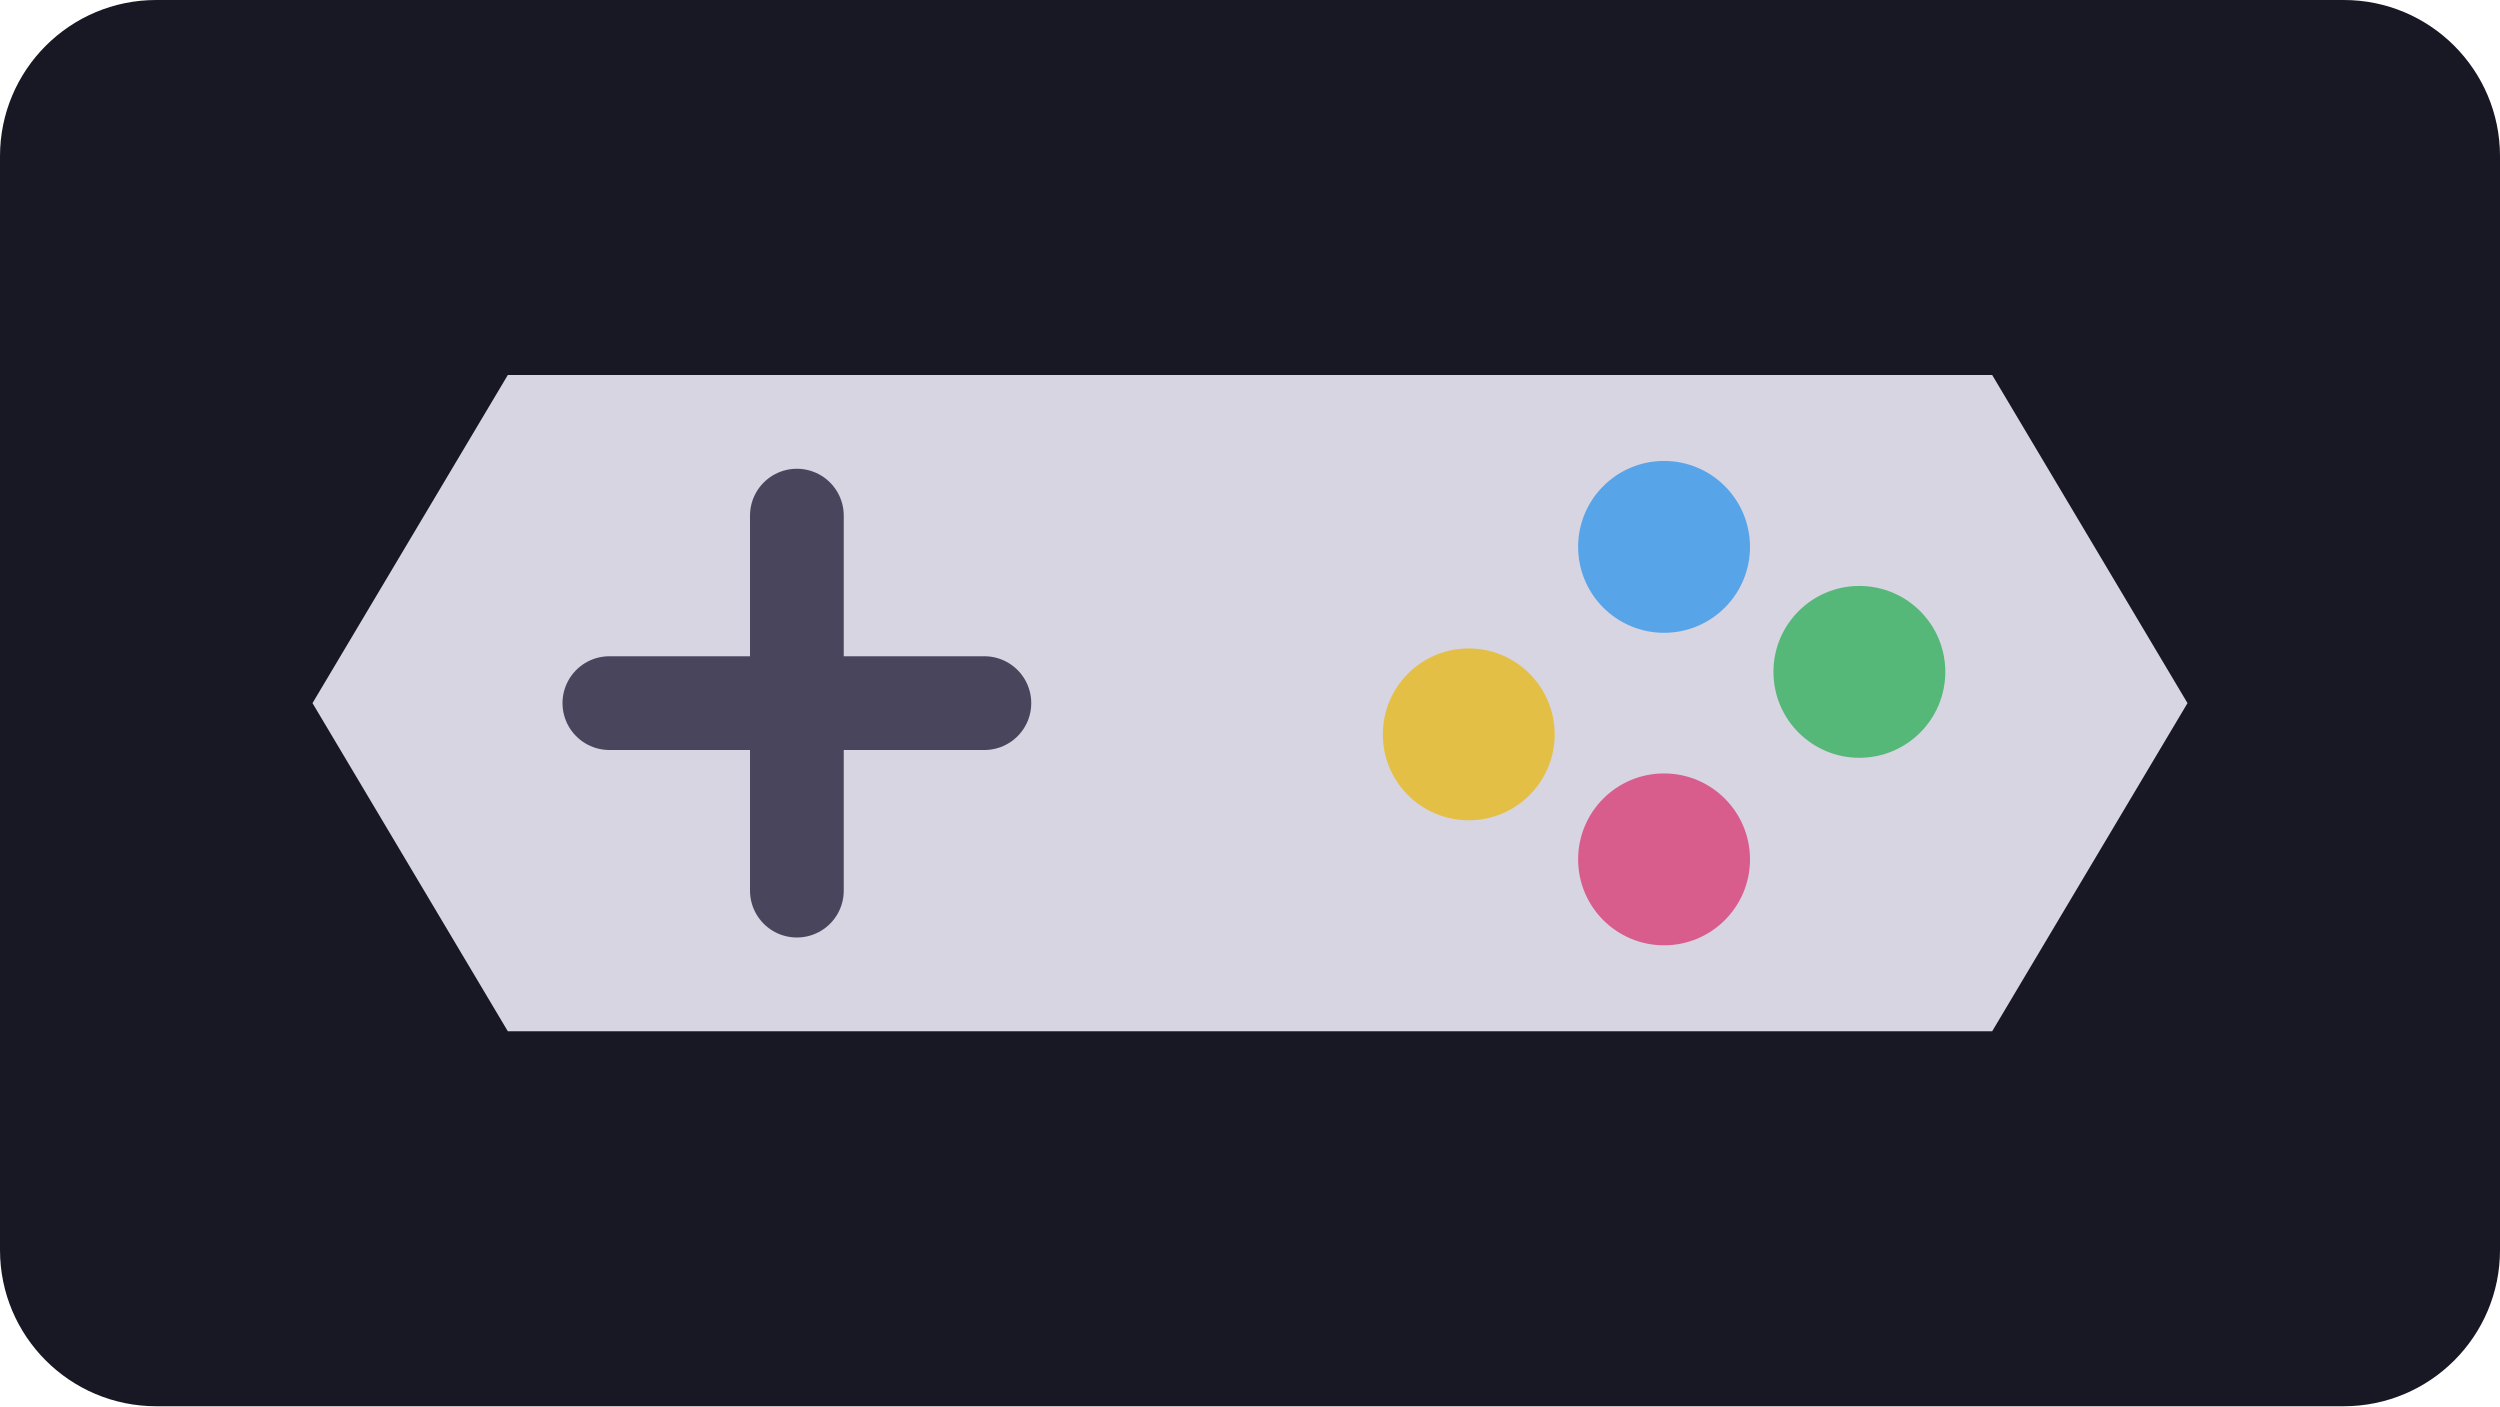
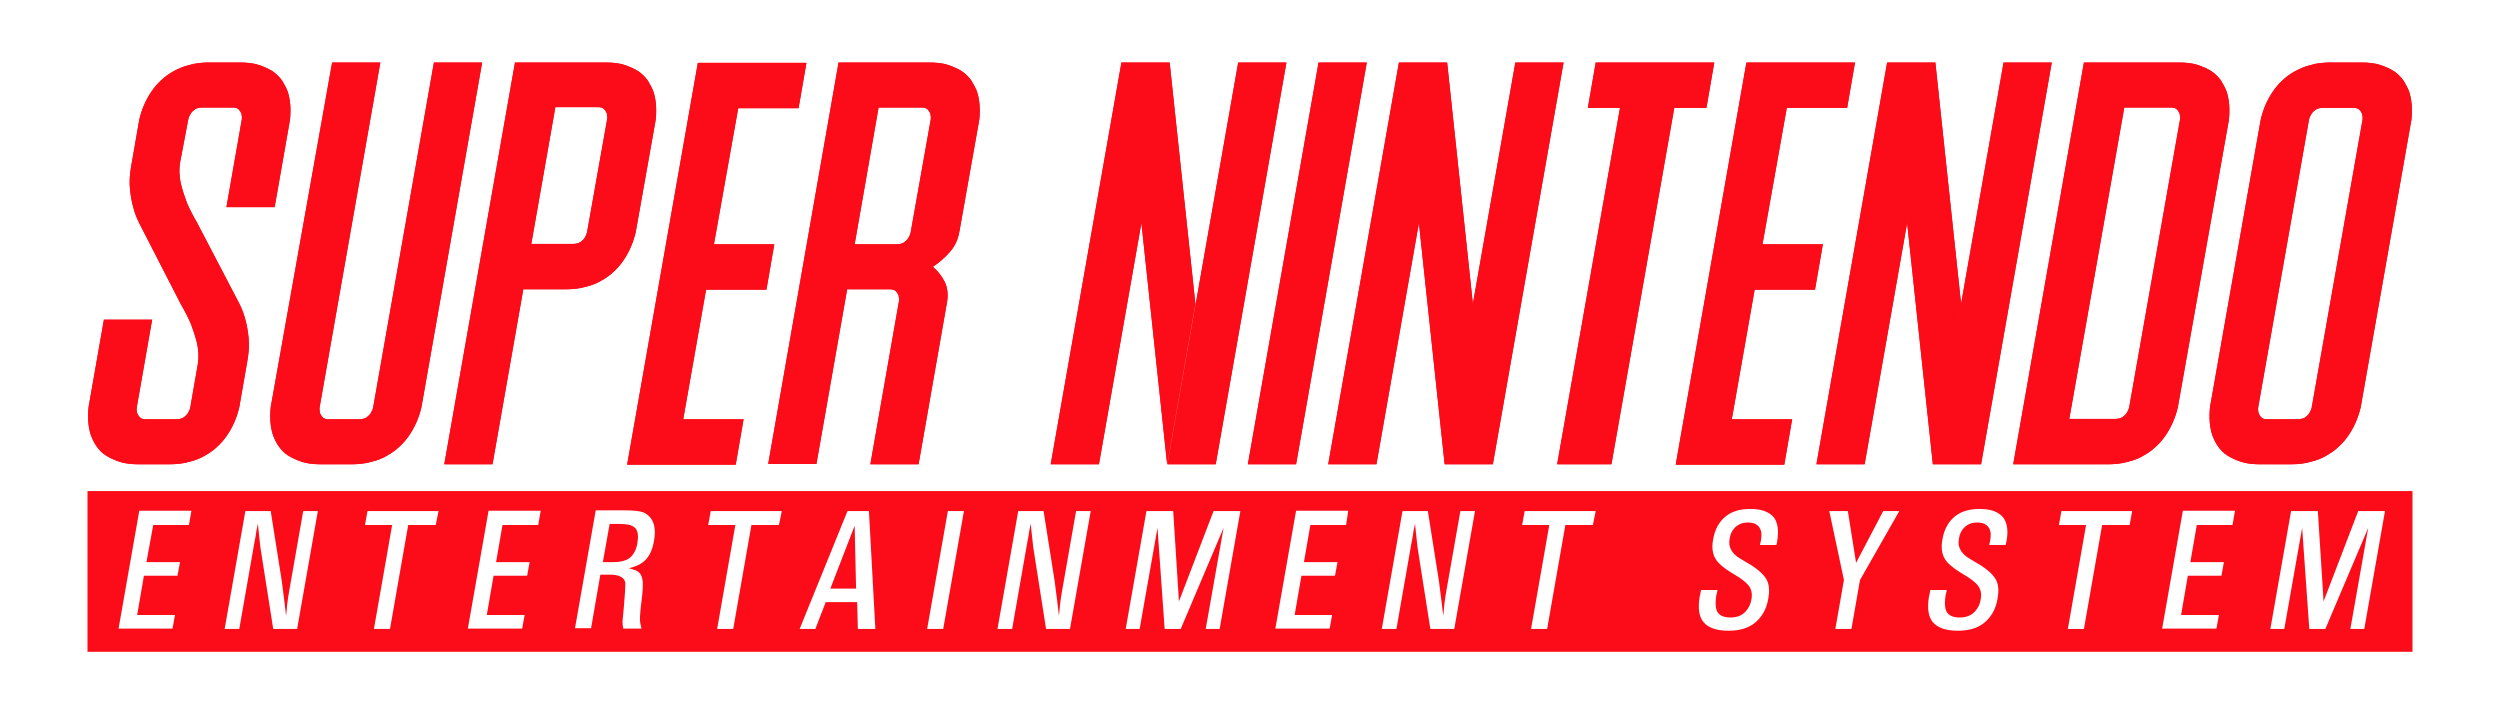
- <svg xmlns="http://www.w3.org/2000/svg" viewBox="0 0 320 180" role="img" aria-label="SNES — artwork padrão SteamZero">
-   <rect width="320" height="180" rx="20" fill="#181724" />
-   <path d="M65 48h190l25 42-25 42H65L40 90z" fill="#d8d5e3" />
-   <path d="M78 90h48m-24-24v48" stroke="#49455d" stroke-width="12" stroke-linecap="round" />
-   <circle cx="213" cy="70" r="11" fill="#58a4e8" />
-   <circle cx="238" cy="86" r="11" fill="#55b878" />
-   <circle cx="188" cy="94" r="11" fill="#e4bf45" />
-   <circle cx="213" cy="110" r="11" fill="#d85c8c" />
+ <svg xmlns="http://www.w3.org/2000/svg" version="1.1" id="Layer_1" x="0px" y="0px" viewBox="0 0 700 200" style="enable-background:new 0 0 700 200;" xml:space="preserve">
+   <style type="text/css">
+ 	.st0{fill:#FC0C18;}
+ 	.st1{fill:#FC0C18;}
+ </style>
+   <g id="Layer_1">
+     <g>
+       <g>
+         <g>
+           <path class="st0" d="M50.4,45.6c-0.3,1.8-0.2,3.7,0.2,5.7c0.5,2,1.1,3.8,1.7,5.4c0.8,1.9,1.8,3.8,2.9,5.7L67,85      c0.7,1.4,1.3,2.9,1.7,4.5c0.4,1.4,0.7,3.1,0.9,5c0.2,1.9,0.1,4-0.3,6.3L67,114c-0.7,3-1.9,5.7-3.5,8c-0.7,1-1.5,2-2.5,2.9      c-1,1-2.1,1.8-3.5,2.6c-1.3,0.8-2.8,1.4-4.5,1.8c-1.7,0.5-3.6,0.7-5.7,0.7h-8.4c-2.1,0-3.9-0.2-5.4-0.7      c-1.5-0.5-2.8-1.1-3.9-1.8c-1.1-0.7-1.9-1.6-2.6-2.6c-0.7-1-1.1-1.9-1.5-2.9c-0.8-2.3-1-5-0.7-8l4.3-24.5h13.5L38.3,114      c-0.1,0.6,0,1.2,0.1,1.7c0.2,0.4,0.4,0.8,0.8,1.2c0.4,0.4,1,0.5,1.8,0.5h8.4c0.8,0,1.5-0.2,2-0.5c0.5-0.4,0.9-0.7,1.2-1.2      c0.3-0.5,0.6-1.1,0.7-1.7l2.1-12.1c0.3-1.8,0.2-3.7-0.2-5.7c-0.5-2-1.1-3.8-1.7-5.4c-0.8-1.9-1.8-3.8-2.9-5.7L39,62.5      c-0.7-1.4-1.3-2.9-1.7-4.5c-0.4-1.4-0.7-3.1-0.9-5c-0.2-1.9-0.1-4,0.3-6.3L39,33.5c0.7-3,1.9-5.7,3.5-8c0.7-1,1.5-2,2.5-2.9      c1-1,2.1-1.8,3.5-2.6c1.3-0.7,2.8-1.4,4.5-1.8c1.7-0.5,3.6-0.7,5.7-0.7h8.4c2.1,0,3.9,0.2,5.4,0.7c1.5,0.5,2.8,1.1,3.9,1.8      c1.1,0.8,1.9,1.6,2.6,2.6c0.6,1,1.1,1.9,1.5,2.9c0.8,2.3,1,5,0.7,8L76.9,58H63.4l4.3-24.5c0.1-0.6,0-1.2-0.1-1.7      c-0.2-0.4-0.4-0.8-0.8-1.2c-0.4-0.4-1-0.5-1.8-0.5h-8.4c-0.8,0-1.5,0.2-2,0.5c-0.5,0.4-0.9,0.7-1.2,1.2      c-0.3,0.5-0.6,1.1-0.7,1.7L50.4,45.6z" />
+           <path class="st0" d="M93,17.5h13.5l-17,96.5c-0.1,0.6,0,1.2,0.1,1.7c0.2,0.4,0.4,0.8,0.8,1.2c0.4,0.4,1,0.5,1.8,0.5h8.4      c0.8,0,1.5-0.2,2-0.5c0.5-0.4,0.9-0.7,1.2-1.2c0.3-0.5,0.6-1.1,0.7-1.7l17-96.5h13.5l-17,96.5c-0.7,3-1.9,5.7-3.5,8      c-0.7,1-1.5,2-2.5,2.9c-1,1-2.1,1.8-3.5,2.6c-1.3,0.8-2.8,1.4-4.5,1.8c-1.7,0.5-3.6,0.7-5.7,0.7h-8.4c-2.1,0-3.9-0.2-5.4-0.7      c-1.5-0.5-2.8-1.1-3.9-1.8c-1.1-0.7-1.9-1.6-2.6-2.6c-0.7-1-1.1-1.9-1.5-2.9c-0.8-2.3-1-5-0.7-8L93,17.5z" />
+           <path class="st0" d="M144.2,17.5h25.3c2.1,0,3.9,0.2,5.4,0.7c1.5,0.5,2.8,1.1,3.9,1.8c1.1,0.8,1.9,1.6,2.6,2.6      c0.6,1,1.1,1.9,1.5,2.9c0.8,2.3,1,5,0.7,8L178,65c-0.7,3-1.9,5.7-3.5,8c-0.7,1-1.5,2-2.5,2.9c-1,1-2.1,1.8-3.5,2.6      c-1.3,0.8-2.8,1.4-4.5,1.8c-1.7,0.5-3.6,0.7-5.7,0.7h-11.8l2.2-12.7h11.8c0.8,0,1.5-0.2,2-0.5c0.5-0.4,0.9-0.7,1.2-1.2      c0.3-0.5,0.6-1.1,0.7-1.7l5.6-31.5c0.1-0.6,0-1.2-0.1-1.7c-0.2-0.4-0.4-0.8-0.8-1.2c-0.4-0.4-1-0.5-1.8-0.5h-11.8L137.9,130      h-13.5L144.2,17.5z" />
+           <path class="st0" d="M199.9,68.4h16.9l-2.2,12.7h-16.9l-6.4,36.3h16.9l-2.2,12.7h-30.4l19.8-112.5h30.4l-2.2,12.7h-16.9      L199.9,68.4z" />
+           <path class="st0" d="M234.8,17.5h25.3c2.1,0,3.9,0.2,5.4,0.7c1.5,0.5,2.8,1.1,3.9,1.8c1.1,0.8,1.9,1.6,2.6,2.6      c0.6,1,1.1,1.9,1.5,2.9c0.8,2.3,1,5,0.7,8L268.6,65c-0.4,2.1-1.2,3.9-2.6,5.5c-1.4,1.6-3,3-4.8,4.2c1.4,1.2,2.5,2.6,3.3,4.2      c0.8,1.6,1,3.4,0.7,5.5l-8,45.6h-13.5l8-45.6c0.1-0.6,0-1.2-0.1-1.7c-0.2-0.4-0.4-0.8-0.8-1.2c-0.4-0.4-1-0.5-1.8-0.5h-11.8      l-8.6,48.9h-13.5L234.8,17.5z M239.3,68.4h9h2.8c0.8,0,1.5-0.2,2-0.5c0.5-0.4,0.9-0.7,1.2-1.2c0.3-0.5,0.6-1.1,0.7-1.7l5.6-31.5      c0.1-0.6,0-1.2-0.1-1.7c-0.2-0.4-0.4-0.8-0.8-1.2c-0.4-0.4-1-0.5-1.8-0.5H246L239.3,68.4z" />
+           <path class="st0" d="M294.2,130l19.8-112.5h13.5L307.7,130H294.2z M319.6,62.5l7.9-45l7.2,67.5l-7.9,45L319.6,62.5z M326.9,130      l19.8-112.5h13.5L340.4,130H326.9z" />
+           <path class="st0" d="M369.2,17.5h13.5L362.9,130h-13.5L369.2,17.5z" />
+           <path class="st0" d="M371.9,130l19.8-112.5h13.5L385.4,130H371.9z M397.3,62.5l7.9-45l7.2,67.5l-7.9,45L397.3,62.5z M404.5,130      l19.8-112.5h13.5L418,130H404.5z" />
+           <path class="st0" d="M446.8,17.5H480l-2.2,12.7h-9L451.2,130H436l17.6-99.8h-9L446.8,17.5z" />
+           <path class="st0" d="M493.5,68.4h16.9l-2.2,12.7h-16.9l-6.4,36.3h16.9l-2.2,12.7h-30.4L489,17.5h30.4l-2.2,12.7h-16.9      L493.5,68.4z" />
+           <path class="st0" d="M508.6,130l19.8-112.5h13.5L522.1,130H508.6z M534,62.5l7.9-45l7.2,67.5l-7.9,45L534,62.5z M541.2,130      L561,17.5h13.5L554.7,130H541.2z" />
+           <path class="st0" d="M583.5,17.5H610c2.1,0,3.9,0.2,5.4,0.7c1.5,0.5,2.8,1.1,3.9,1.8c1.1,0.8,1.9,1.6,2.6,2.6      c0.6,1,1.1,1.9,1.5,2.9c0.8,2.3,1,5,0.7,8L609.8,114c-0.7,3-1.9,5.7-3.5,8c-0.7,1-1.5,2-2.5,2.9c-1,1-2.1,1.8-3.5,2.6      c-1.3,0.8-2.8,1.4-4.5,1.8c-1.7,0.5-3.6,0.7-5.7,0.7h-26.4L583.5,17.5z M579.4,117.3h12.9c0.8,0,1.5-0.2,2-0.5      c0.5-0.4,0.9-0.7,1.2-1.2c0.3-0.5,0.6-1.1,0.7-1.7l14.2-80.4c0.1-0.6,0-1.2-0.1-1.7c-0.2-0.4-0.4-0.8-0.8-1.2      c-0.4-0.4-1-0.5-1.8-0.5h-12.9L579.4,117.3z" />
+           <path class="st0" d="M633,33.5c0.7-3,1.9-5.7,3.5-8c0.7-1,1.5-2,2.5-2.9c1-1,2.1-1.8,3.5-2.6c1.3-0.7,2.8-1.4,4.5-1.8      c1.7-0.5,3.6-0.7,5.7-0.7h8.4c2.1,0,3.9,0.2,5.4,0.7c1.5,0.5,2.8,1.1,3.9,1.8c1.1,0.8,1.9,1.6,2.6,2.6c0.6,1,1.1,1.9,1.5,2.9      c0.8,2.3,1,5,0.7,8L661,114c-0.7,3-1.9,5.7-3.5,8c-0.7,1-1.5,2-2.5,2.9c-1,1-2.1,1.8-3.5,2.6c-1.3,0.8-2.8,1.4-4.5,1.8      c-1.7,0.5-3.6,0.7-5.7,0.7h-8.4c-2.1,0-3.9-0.2-5.4-0.7c-1.5-0.5-2.8-1.1-3.9-1.8c-1.1-0.7-1.9-1.6-2.6-2.6      c-0.7-1-1.1-1.9-1.5-2.9c-0.8-2.3-1-5-0.7-8L633,33.5z M632.3,114c-0.1,0.6,0,1.2,0.1,1.7c0.2,0.4,0.4,0.8,0.8,1.2      c0.4,0.4,1,0.5,1.8,0.5h8.4c0.8,0,1.5-0.2,2-0.5c0.5-0.4,0.9-0.7,1.2-1.2c0.3-0.5,0.6-1.1,0.7-1.7l14.2-80.4      c0.1-0.6,0-1.2-0.1-1.7c-0.2-0.4-0.4-0.8-0.8-1.2c-0.4-0.4-1-0.5-1.8-0.5h-8.4c-0.8,0-1.5,0.2-2,0.5c-0.5,0.4-0.9,0.7-1.2,1.2      c-0.3,0.5-0.6,1.1-0.7,1.7L632.3,114z" />
+         </g>
+         <g>
+           <path class="st1" d="M50.4,45.6c-0.3,1.8-0.2,3.7,0.2,5.7c0.5,2,1.1,3.8,1.7,5.4c0.8,1.9,1.8,3.8,2.9,5.7L67,85      c0.7,1.4,1.3,2.9,1.7,4.5c0.4,1.4,0.7,3.1,0.9,5c0.2,1.9,0.1,4-0.3,6.3L67,114c-0.7,3-1.9,5.7-3.5,8c-0.7,1-1.5,2-2.5,2.9      c-1,1-2.1,1.8-3.5,2.6c-1.3,0.8-2.8,1.4-4.5,1.8c-1.7,0.5-3.6,0.7-5.7,0.7h-8.4c-2.1,0-3.9-0.2-5.4-0.7      c-1.5-0.5-2.8-1.1-3.9-1.8c-1.1-0.7-1.9-1.6-2.6-2.6c-0.7-1-1.1-1.9-1.5-2.9c-0.8-2.3-1-5-0.7-8l4.3-24.5h13.5L38.3,114      c-0.1,0.6,0,1.2,0.1,1.7c0.2,0.4,0.4,0.8,0.8,1.2c0.4,0.4,1,0.5,1.8,0.5h8.4c0.8,0,1.5-0.2,2-0.5c0.5-0.4,0.9-0.7,1.2-1.2      c0.3-0.5,0.6-1.1,0.7-1.7l2.1-12.1c0.3-1.8,0.2-3.7-0.2-5.7c-0.5-2-1.1-3.8-1.7-5.4c-0.8-1.9-1.8-3.8-2.9-5.7L39,62.5      c-0.7-1.4-1.3-2.9-1.7-4.5c-0.4-1.4-0.7-3.1-0.9-5c-0.2-1.9-0.1-4,0.3-6.3L39,33.5c0.7-3,1.9-5.7,3.5-8c0.7-1,1.5-2,2.5-2.9      c1-1,2.1-1.8,3.5-2.6c1.3-0.7,2.8-1.4,4.5-1.8c1.7-0.5,3.6-0.7,5.7-0.7h8.4c2.1,0,3.9,0.2,5.4,0.7c1.5,0.5,2.8,1.1,3.9,1.8      c1.1,0.8,1.9,1.6,2.6,2.6c0.6,1,1.1,1.9,1.5,2.9c0.8,2.3,1,5,0.7,8L76.9,58H63.4l4.3-24.5c0.1-0.6,0-1.2-0.1-1.7      c-0.2-0.4-0.4-0.8-0.8-1.2c-0.4-0.4-1-0.5-1.8-0.5h-8.4c-0.8,0-1.5,0.2-2,0.5c-0.5,0.4-0.9,0.7-1.2,1.2      c-0.3,0.5-0.6,1.1-0.7,1.7L50.4,45.6z" />
+           <path class="st1" d="M93,17.5h13.5l-17,96.5c-0.1,0.6,0,1.2,0.1,1.7c0.2,0.4,0.4,0.8,0.8,1.2c0.4,0.4,1,0.5,1.8,0.5h8.4      c0.8,0,1.5-0.2,2-0.5c0.5-0.4,0.9-0.7,1.2-1.2c0.3-0.5,0.6-1.1,0.7-1.7l17-96.5h13.5l-17,96.5c-0.7,3-1.9,5.7-3.5,8      c-0.7,1-1.5,2-2.5,2.9c-1,1-2.1,1.8-3.5,2.6c-1.3,0.8-2.8,1.4-4.5,1.8c-1.7,0.5-3.6,0.7-5.7,0.7h-8.4c-2.1,0-3.9-0.2-5.4-0.7      c-1.5-0.5-2.8-1.1-3.9-1.8c-1.1-0.7-1.9-1.6-2.6-2.6c-0.7-1-1.1-1.9-1.5-2.9c-0.8-2.3-1-5-0.7-8L93,17.5z" />
+           <path class="st1" d="M144.2,17.5h25.3c2.1,0,3.9,0.2,5.4,0.7c1.5,0.5,2.8,1.1,3.9,1.8c1.1,0.8,1.9,1.6,2.6,2.6      c0.6,1,1.1,1.9,1.5,2.9c0.8,2.3,1,5,0.7,8L178,65c-0.7,3-1.9,5.7-3.5,8c-0.7,1-1.5,2-2.5,2.9c-1,1-2.1,1.8-3.5,2.6      c-1.3,0.8-2.8,1.4-4.5,1.8c-1.7,0.5-3.6,0.7-5.7,0.7h-11.8l2.2-12.7h11.8c0.8,0,1.5-0.2,2-0.5c0.5-0.4,0.9-0.7,1.2-1.2      c0.3-0.5,0.6-1.1,0.7-1.7l5.6-31.5c0.1-0.6,0-1.2-0.1-1.7c-0.2-0.4-0.4-0.8-0.8-1.2c-0.4-0.4-1-0.5-1.8-0.5h-11.8L137.9,130      h-13.5L144.2,17.5z" />
+           <path class="st1" d="M199.9,68.4h16.9l-2.2,12.7h-16.9l-6.4,36.3h16.9l-2.2,12.7h-30.4l19.8-112.5h30.4l-2.2,12.7h-16.9      L199.9,68.4z" />
+           <path class="st1" d="M234.8,17.5h25.3c2.1,0,3.9,0.2,5.4,0.7c1.5,0.5,2.8,1.1,3.9,1.8c1.1,0.8,1.9,1.6,2.6,2.6      c0.6,1,1.1,1.9,1.5,2.9c0.8,2.3,1,5,0.7,8L268.6,65c-0.4,2.1-1.2,3.9-2.6,5.5c-1.4,1.6-3,3-4.8,4.2c1.4,1.2,2.5,2.6,3.3,4.2      c0.8,1.6,1,3.4,0.7,5.5l-8,45.6h-13.5l8-45.6c0.1-0.6,0-1.2-0.1-1.7c-0.2-0.4-0.4-0.8-0.8-1.2c-0.4-0.4-1-0.5-1.8-0.5h-11.8      l-8.6,48.9h-13.5L234.8,17.5z M239.3,68.4h9h2.8c0.8,0,1.5-0.2,2-0.5c0.5-0.4,0.9-0.7,1.2-1.2c0.3-0.5,0.6-1.1,0.7-1.7l5.6-31.5      c0.1-0.6,0-1.2-0.1-1.7c-0.2-0.4-0.4-0.8-0.8-1.2c-0.4-0.4-1-0.5-1.8-0.5H246L239.3,68.4z" />
+           <path class="st1" d="M294.2,130l19.8-112.5h13.5L307.7,130H294.2z M319.6,62.5l7.9-45l7.2,67.5l-7.9,45L319.6,62.5z M326.9,130      l19.8-112.5h13.5L340.4,130H326.9z" />
+           <path class="st1" d="M369.2,17.5h13.5L362.9,130h-13.5L369.2,17.5z" />
+           <path class="st1" d="M371.9,130l19.8-112.5h13.5L385.4,130H371.9z M397.3,62.5l7.9-45l7.2,67.5l-7.9,45L397.3,62.5z M404.5,130      l19.8-112.5h13.5L418,130H404.5z" />
+           <path class="st1" d="M446.8,17.5H480l-2.2,12.7h-9L451.2,130H436l17.6-99.8h-9L446.8,17.5z" />
+           <path class="st1" d="M493.5,68.4h16.9l-2.2,12.7h-16.9l-6.4,36.3h16.9l-2.2,12.7h-30.4L489,17.5h30.4l-2.2,12.7h-16.9      L493.5,68.4z" />
+           <path class="st1" d="M508.6,130l19.8-112.5h13.5L522.1,130H508.6z M534,62.5l7.9-45l7.2,67.5l-7.9,45L534,62.5z M541.2,130      L561,17.5h13.5L554.7,130H541.2z" />
+           <path class="st1" d="M583.5,17.5H610c2.1,0,3.9,0.2,5.4,0.7c1.5,0.5,2.8,1.1,3.9,1.8c1.1,0.8,1.9,1.6,2.6,2.6      c0.6,1,1.1,1.9,1.5,2.9c0.8,2.3,1,5,0.7,8L609.8,114c-0.7,3-1.9,5.7-3.5,8c-0.7,1-1.5,2-2.5,2.9c-1,1-2.1,1.8-3.5,2.6      c-1.3,0.8-2.8,1.4-4.5,1.8c-1.7,0.5-3.6,0.7-5.7,0.7h-26.4L583.5,17.5z M579.4,117.3h12.9c0.8,0,1.5-0.2,2-0.5      c0.5-0.4,0.9-0.7,1.2-1.2c0.3-0.5,0.6-1.1,0.7-1.7l14.2-80.4c0.1-0.6,0-1.2-0.1-1.7c-0.2-0.4-0.4-0.8-0.8-1.2      c-0.4-0.4-1-0.5-1.8-0.5h-12.9L579.4,117.3z" />
+           <path class="st1" d="M633,33.5c0.7-3,1.9-5.7,3.5-8c0.7-1,1.5-2,2.5-2.9c1-1,2.1-1.8,3.5-2.6c1.3-0.7,2.8-1.4,4.5-1.8      c1.7-0.5,3.6-0.7,5.7-0.7h8.4c2.1,0,3.9,0.2,5.4,0.7c1.5,0.5,2.8,1.1,3.9,1.8c1.1,0.8,1.9,1.6,2.6,2.6c0.6,1,1.1,1.9,1.5,2.9      c0.8,2.3,1,5,0.7,8L661,114c-0.7,3-1.9,5.7-3.5,8c-0.7,1-1.5,2-2.5,2.9c-1,1-2.1,1.8-3.5,2.6c-1.3,0.8-2.8,1.4-4.5,1.8      c-1.7,0.5-3.6,0.7-5.7,0.7h-8.4c-2.1,0-3.9-0.2-5.4-0.7c-1.5-0.5-2.8-1.1-3.9-1.8c-1.1-0.7-1.9-1.6-2.6-2.6      c-0.7-1-1.1-1.9-1.5-2.9c-0.8-2.3-1-5-0.7-8L633,33.5z M632.3,114c-0.1,0.6,0,1.2,0.1,1.7c0.2,0.4,0.4,0.8,0.8,1.2      c0.4,0.4,1,0.5,1.8,0.5h8.4c0.8,0,1.5-0.2,2-0.5c0.5-0.4,0.9-0.7,1.2-1.2c0.3-0.5,0.6-1.1,0.7-1.7l14.2-80.4      c0.1-0.6,0-1.2-0.1-1.7c-0.2-0.4-0.4-0.8-0.8-1.2c-0.4-0.4-1-0.5-1.8-0.5h-8.4c-0.8,0-1.5,0.2-2,0.5c-0.5,0.4-0.9,0.7-1.2,1.2      c-0.3,0.5-0.6,1.1-0.7,1.7L632.3,114z" />
+         </g>
+       </g>
+       <g>
+         <g>
+           <path class="st1" d="M232.5,164.8h7.2l-0.4-17.6L232.5,164.8z M176,146.9c-0.7-0.1-1.5-0.2-2.4-0.2h-2.9l-1.9,10.7h2.9      c2,0,3.5-0.4,4.5-1.1c1.2-0.9,2-2.4,2.3-4.4c0.3-1.9,0.1-3.2-0.6-4C177.4,147.4,176.8,147.1,176,146.9z M24.5,137.5v45h651v-45      H24.5z M52.9,147h-10L41,157.4h9.4l-0.7,3.8h-9.4l-1.9,11H49l-0.7,3.8H33.2l5.8-33h14.6L52.9,147z M83.2,176.1h-6.7l-3.6-22.9      c0-0.4-0.2-1.6-0.4-3.7c-0.1-1.2-0.2-2.2-0.3-2.9l-0.2,1.1l-0.2,0.9l-0.2,1.4l-0.4,2.1l-4.2,24h-4.1l5.8-33h7.1l3.1,19.6      c0.6,4.6,1,7.8,1.2,9.7c0.1-0.7,0.2-1.7,0.3-3.1c0.3-2,0.4-3.1,0.5-3.4l4-22.8H89L83.2,176.1z M122,147h-7.7l-5.1,29.1h-4.5      l5.1-29.1h-7.6l0.7-3.9h19.9L122,147z M150.7,147h-10l-1.8,10.4h9.4l-0.7,3.8h-9.4l-1.9,11h10.6l-0.7,3.8H131l5.8-33h14.6      L150.7,147z M183.1,151.6c-0.5,2.7-1.5,4.7-3.2,5.9c-0.9,0.7-2.2,1.2-3.8,1.6c1,0.3,1.8,0.5,2.3,0.8c1.1,0.6,1.6,1.9,1.6,3.8      c0,1.3-0.2,3.5-0.6,6.5c-0.2,2-0.3,3.5-0.1,4.4c0.1,0.5,0.2,0.9,0.3,1.4h-5.1c-0.1-0.6-0.2-1.2-0.2-1.9c0-0.4,0.2-1.9,0.4-4.4      c0.3-3.3,0.4-5.5,0.4-6.4c-0.1-0.8-0.5-1.4-1.1-1.7c-0.5-0.3-1.1-0.5-1.7-0.6c-0.5-0.1-1.2-0.1-2-0.1h-2.2l-2.6,15H161l5.8-33      h8.3c2.2,0,3.9,0.2,4.9,0.5C182.8,144.6,183.9,147.3,183.1,151.6z M218.1,147h-7.7l-5.1,29.1h-4.5l5.1-29.1h-7.6l0.7-3.9h19.9      L218.1,147z M240.2,176.1l-0.2-7.5h-8.8l-2.9,7.5h-4.4l13.4-33h6l1.8,33H240.2z M264.1,176.1h-4.5l5.8-33h4.5L264.1,176.1z       M299.6,176.1h-6.7l-3.6-22.9c0-0.4-0.2-1.6-0.4-3.7c-0.1-1.2-0.2-2.2-0.3-2.9l-0.2,1.1l-0.2,0.9L288,150l-0.4,2.1l-4.2,24h-4.1      l5.8-33h7.1l3.1,19.6c0.6,4.6,1,7.8,1.2,9.7c0.1-0.7,0.2-1.7,0.3-3.1c0.3-2,0.4-3.1,0.5-3.4l4-22.8h4.1L299.6,176.1z       M341.5,176.1h-3.9l5-28.3l-12,28.3h-4.5l-2-28.3l-5,28.3h-3.9l5.8-33h7.5l1.6,25.3l9.7-25.3h7.5L341.5,176.1z M376.9,147h-10      l-1.8,10.4h9.4l-0.7,3.8h-9.4l-1.9,11H373l-0.7,3.8h-15.2l5.8-33h14.6L376.9,147z M407.2,176.1h-6.7l-3.6-22.9      c0-0.4-0.2-1.6-0.4-3.7c-0.1-1.2-0.2-2.2-0.3-2.9l-0.2,1.1l-0.2,0.9l-0.2,1.4l-0.4,2.1l-4.2,24h-4.1l5.8-33h7.1l3.1,19.6      c0.6,4.6,1,7.8,1.2,9.7c0.1-0.7,0.2-1.7,0.3-3.1c0.3-2,0.4-3.1,0.5-3.4l4-22.8h4.1L407.2,176.1z M446,147h-7.7l-5.1,29.1h-4.5      l5.1-29.1h-7.6l0.7-3.9h19.9L446,147z M497.6,151.6c0,0.1-0.1,0.5-0.2,1h-4.6c0.1-0.5,0.1-0.8,0.2-0.9c0.2-1.1,0.2-1.9,0.2-2.4      c-0.3-2-1.5-3-3.8-3c-1.5,0-2.7,0.5-3.6,1.4c-0.8,0.8-1.3,1.8-1.5,3.1c-0.2,1.2-0.1,2.1,0.3,2.9c0.5,1.1,1.4,2,2.8,2.8l2.7,1.6      c2.4,1.5,4,3,4.7,4.5c0.6,1.3,0.7,3,0.3,5.1c-0.5,3-1.9,5.3-4,6.9c-1.9,1.4-4.2,2-7.1,2c-3.3,0-5.7-0.8-7-2.4      c-1.3-1.5-1.6-3.9-1.1-7.1c0.1-0.3,0.2-0.9,0.4-1.9h4.6c-0.1,0.6-0.2,1.1-0.3,1.3c-0.3,1.8-0.3,3.2,0,4.2      c0.5,1.5,1.8,2.2,3.9,2.2c1.9,0,3.3-0.6,4.3-1.7c0.8-0.9,1.4-2,1.6-3.4c0.3-1.6,0-2.9-0.9-4c-0.7-0.8-1.9-1.8-3.8-2.9      c-1.9-1.1-3.4-2.2-4.4-3.2c-1.6-1.6-2.2-3.8-1.6-6.8c0.5-2.8,1.7-4.9,3.6-6.4c1.8-1.4,4.1-2,6.8-2c3.1,0,5.3,0.8,6.6,2.4      C497.8,146.4,498.1,148.6,497.6,151.6z M520.8,162.4l-2.4,13.7h-4.5l2.4-13.7l-4.1-19.3h5.2l2.3,14.5l7.6-14.5h4.5L520.8,162.4z       M561.8,151.6c0,0.1-0.1,0.5-0.2,1h-4.6c0.1-0.5,0.1-0.8,0.2-0.9c0.2-1.1,0.2-1.9,0.2-2.4c-0.3-2-1.5-3-3.8-3      c-1.5,0-2.7,0.5-3.6,1.4c-0.8,0.8-1.3,1.8-1.5,3.1c-0.2,1.2-0.1,2.1,0.3,2.9c0.5,1.1,1.4,2,2.8,2.8l2.7,1.6c2.4,1.5,4,3,4.7,4.5      c0.6,1.3,0.7,3,0.3,5.1c-0.5,3-1.9,5.3-4,6.9c-1.9,1.4-4.2,2-7.1,2c-3.3,0-5.7-0.8-7-2.4c-1.3-1.5-1.6-3.9-1.1-7.1      c0.1-0.3,0.2-0.9,0.4-1.9h4.6c-0.1,0.6-0.2,1.1-0.3,1.3c-0.3,1.8-0.3,3.2,0,4.2c0.5,1.5,1.8,2.2,3.9,2.2c1.9,0,3.3-0.6,4.3-1.7      c0.8-0.9,1.4-2,1.6-3.4c0.3-1.6,0-2.9-0.9-4c-0.7-0.8-1.9-1.8-3.8-2.9c-1.9-1.1-3.4-2.2-4.4-3.2c-1.6-1.6-2.2-3.8-1.6-6.8      c0.5-2.8,1.7-4.9,3.6-6.4c1.8-1.4,4.1-2,6.8-2c3.1,0,5.3,0.8,6.6,2.4C562,146.4,562.4,148.6,561.8,151.6z M596.3,147h-7.7      l-5.1,29.1H579l5.1-29.1h-7.6l0.7-3.9H597L596.3,147z M625.1,147h-10l-1.8,10.4h9.4l-0.7,3.8h-9.4l-1.9,11h10.6l-0.7,3.8h-15.2      l5.8-33h14.6L625.1,147z M662,176.1h-3.9l5-28.3l-12,28.3h-4.5l-2-28.3l-5,28.3h-3.9l5.8-33h7.5l1.6,25.3l9.7-25.3h7.5      L662,176.1z" />
+         </g>
+       </g>
+     </g>
+   </g>
</svg>
